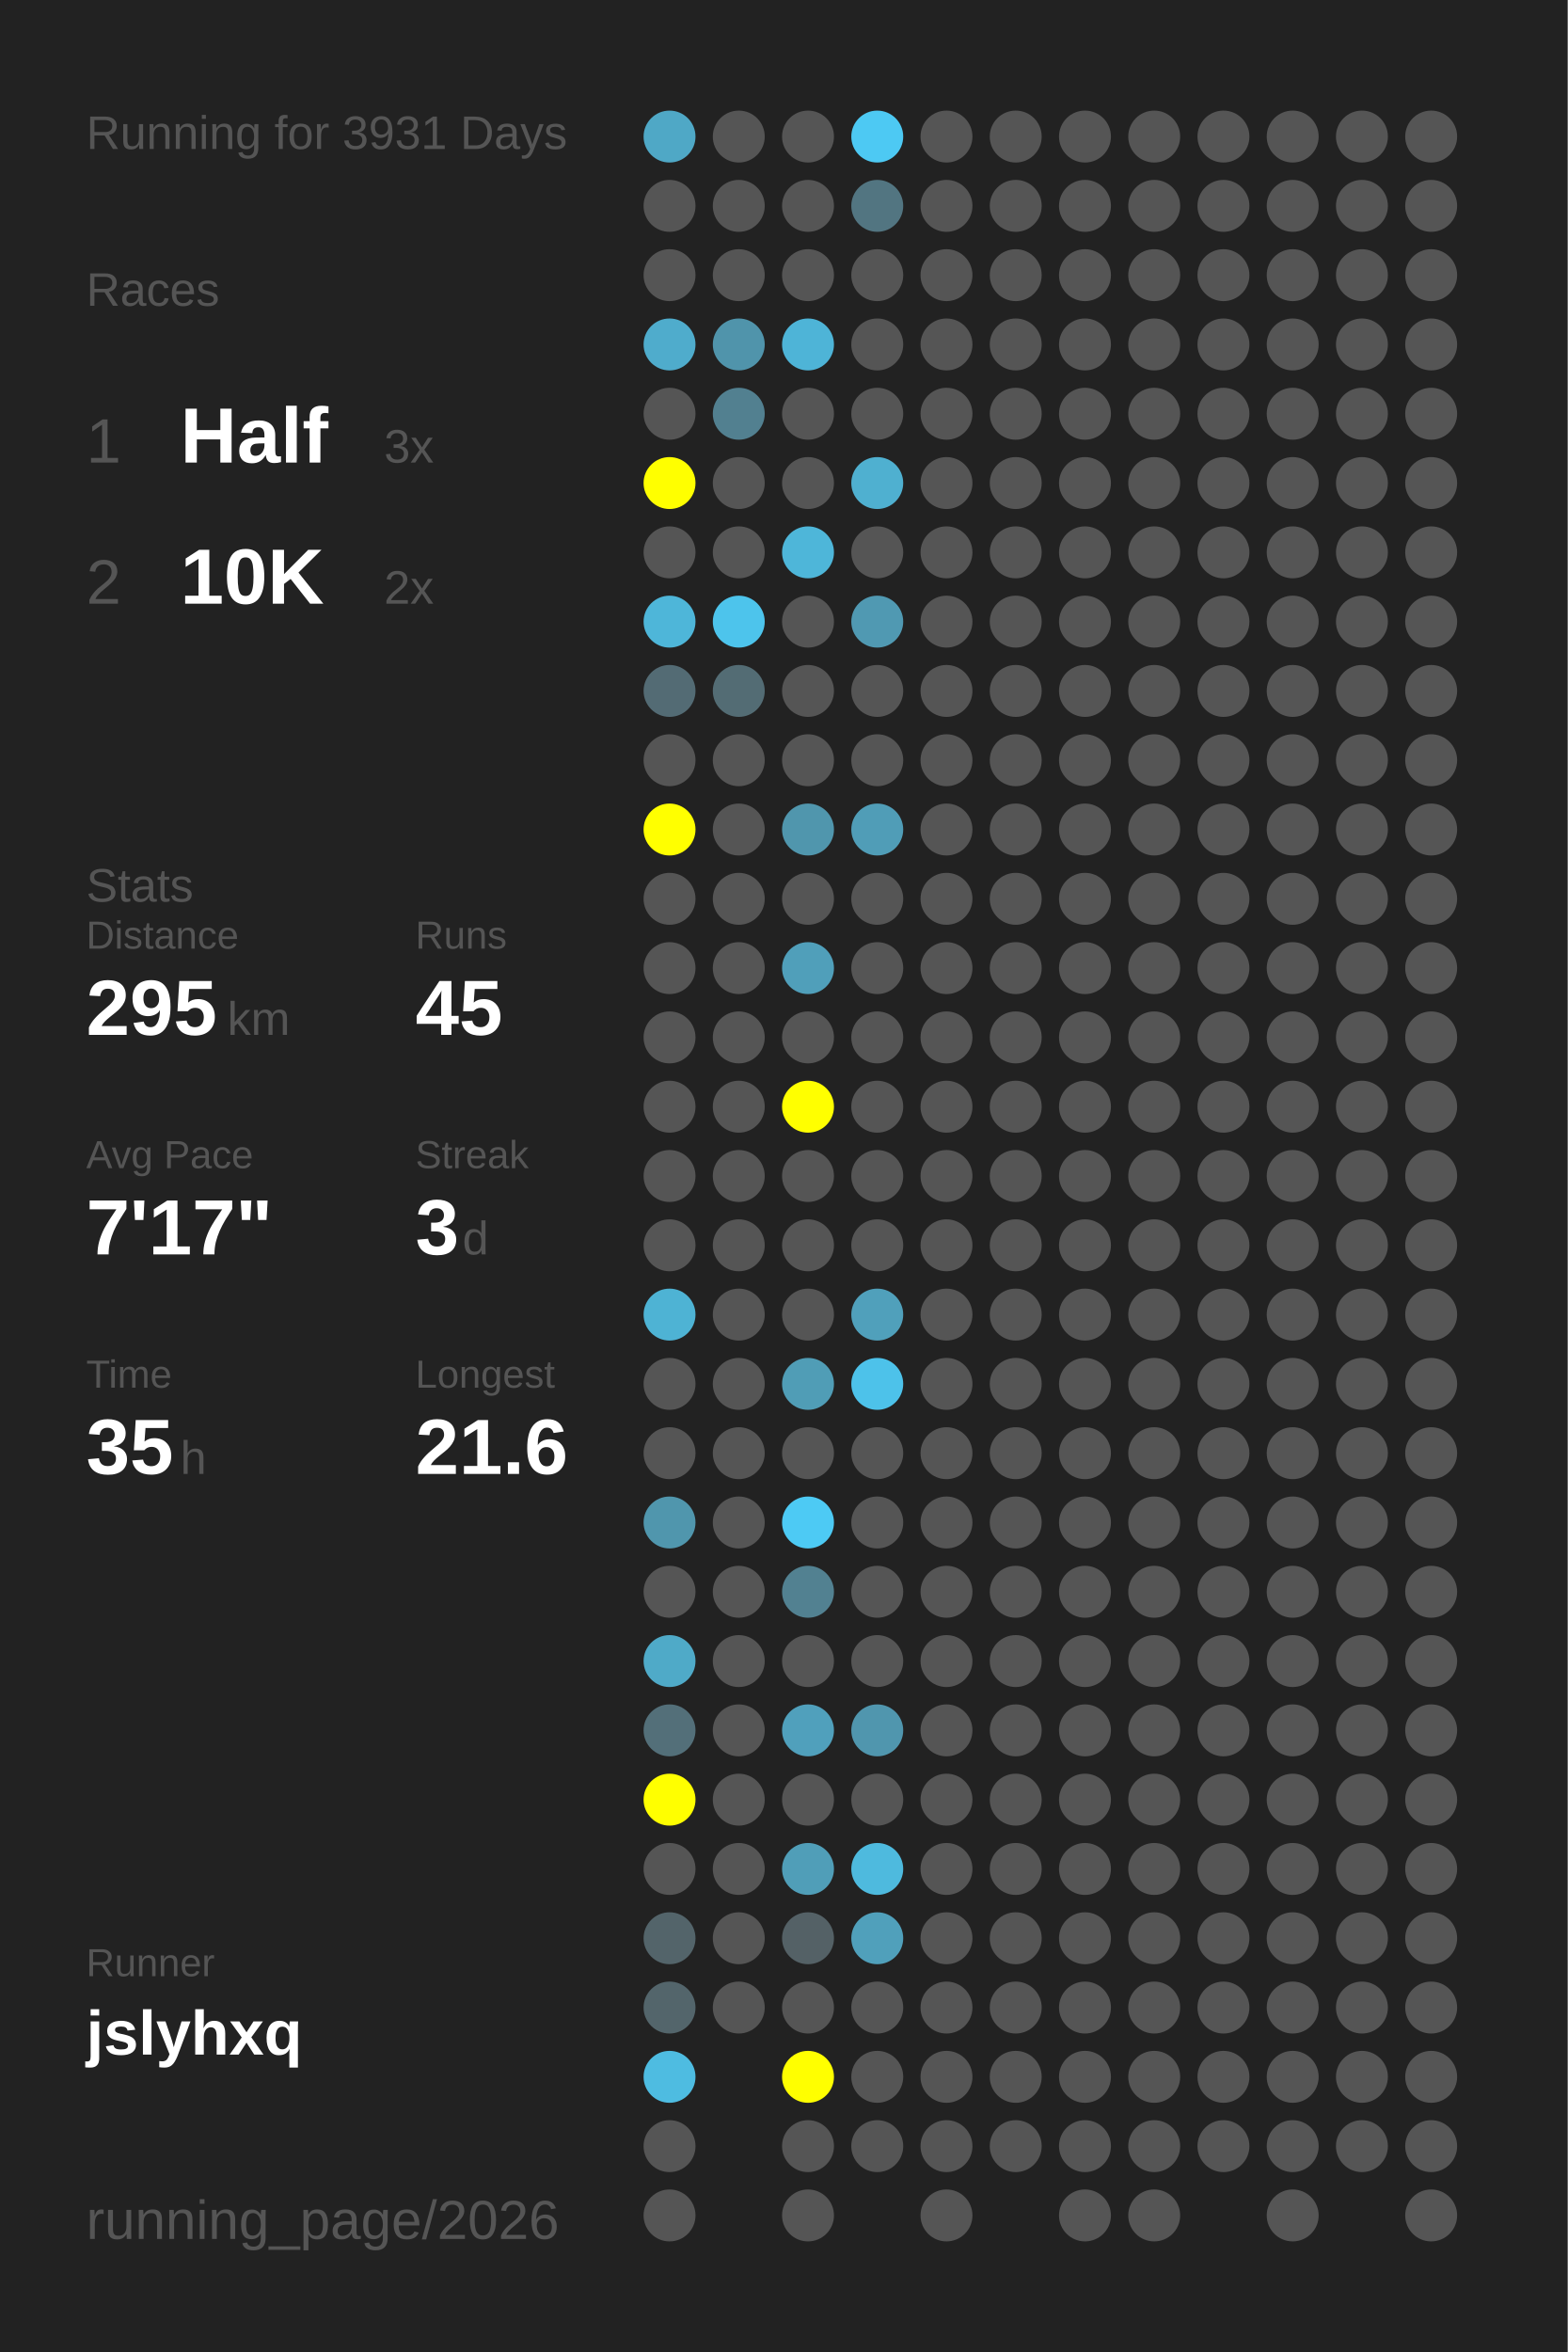
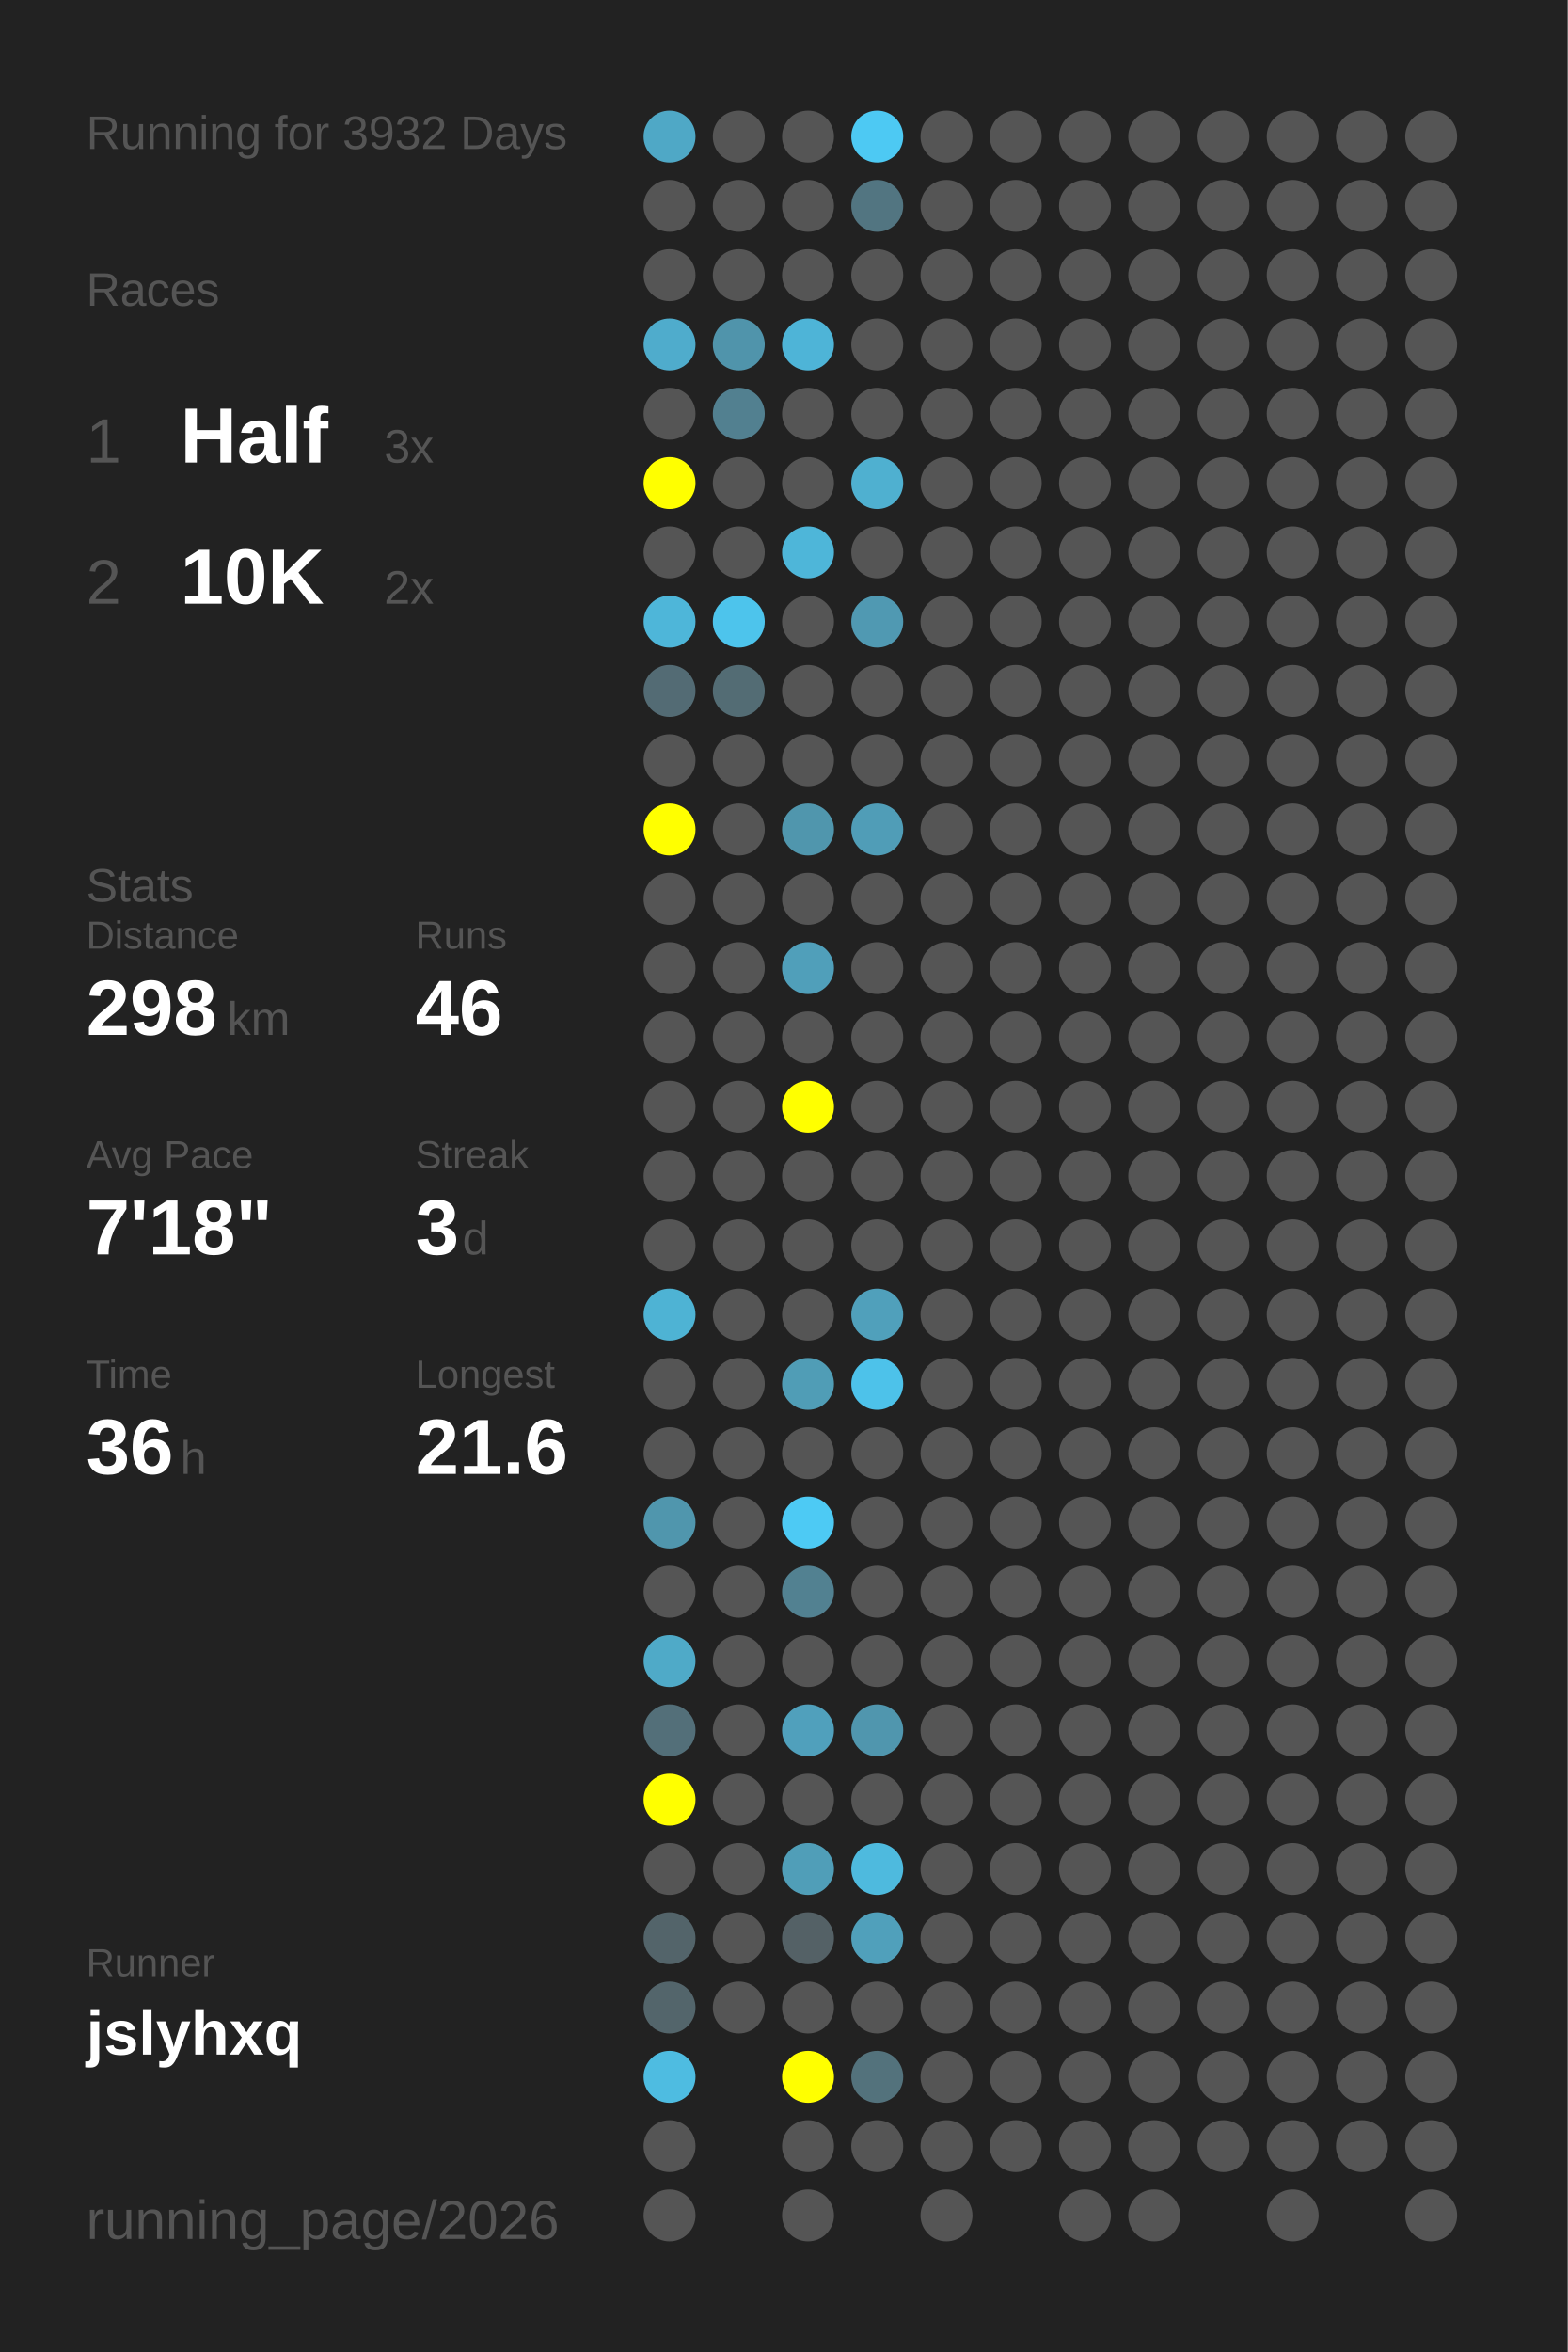
<svg xmlns="http://www.w3.org/2000/svg" baseProfile="full" height="300mm" version="1.1" viewBox="0,0,200,300" width="200mm">
  <defs />
  <rect fill="#222222" height="300" width="200" x="0" y="0" />
-   <text fill="#555555" style="font-size:6px; font-family:Arial;" x="11" y="19">Running for 3931 Days</text>
+   <text fill="#555555" style="font-size:6px; font-family:Arial;" x="11" y="19">Running for 3932 Days</text>
  <text fill="#555555" style="font-size:6px; font-family:Arial;" x="11" y="39">Races</text>
  <text fill="#555555" style="font-size:8px; font-family:Arial;" x="11" y="59">1</text>
  <text fill="#FFFFFF" style="font-size:10px; font-family:Arial; font-weight:bold;" x="23" y="59">Half</text>
  <text fill="#555555" style="font-size:6px; font-family:Arial;" x="49" y="59">3x</text>
  <text fill="#555555" style="font-size:8px; font-family:Arial;" x="11" y="77">2</text>
  <text fill="#FFFFFF" style="font-size:10px; font-family:Arial; font-weight:bold;" x="23" y="77">10K</text>
  <text fill="#555555" style="font-size:6px; font-family:Arial;" x="49" y="77">2x</text>
  <text fill="#555555" style="font-size:6px; font-family:Arial;" x="11" y="115">Stats</text>
  <text fill="#555555" style="font-size:5px; font-family:Arial;" x="11" y="121">Distance</text>
-   <text fill="#FFFFFF" style="font-size:10px; font-family:Arial; font-weight:bold;" x="11" y="132">295</text>
+   <text fill="#FFFFFF" style="font-size:10px; font-family:Arial; font-weight:bold;" x="11" y="132">298</text>
  <text fill="#555555" style="font-size:6px; font-family:Arial;" x="29" y="132">km</text>
  <text fill="#555555" style="font-size:5px; font-family:Arial;" x="53" y="121">Runs</text>
-   <text fill="#FFFFFF" style="font-size:10px; font-family:Arial; font-weight:bold;" x="53" y="132">45</text>
+   <text fill="#FFFFFF" style="font-size:10px; font-family:Arial; font-weight:bold;" x="53" y="132">46</text>
  <text fill="#555555" style="font-size:5px; font-family:Arial;" x="11" y="149">Avg Pace</text>
-   <text fill="#FFFFFF" style="font-size:10px; font-family:Arial; font-weight:bold;" x="11" y="160">7'17"</text>
+   <text fill="#FFFFFF" style="font-size:10px; font-family:Arial; font-weight:bold;" x="11" y="160">7'18"</text>
  <text fill="#555555" style="font-size:5px; font-family:Arial;" x="53" y="149">Streak</text>
  <text fill="#FFFFFF" style="font-size:10px; font-family:Arial; font-weight:bold;" x="53" y="160">3</text>
  <text fill="#555555" style="font-size:6px; font-family:Arial;" x="59" y="160">d</text>
  <text fill="#555555" style="font-size:5px; font-family:Arial;" x="11" y="177">Time</text>
-   <text fill="#FFFFFF" style="font-size:10px; font-family:Arial; font-weight:bold;" x="11" y="188">35</text>
+   <text fill="#FFFFFF" style="font-size:10px; font-family:Arial; font-weight:bold;" x="11" y="188">36</text>
  <text fill="#555555" style="font-size:6px; font-family:Arial;" x="23" y="188">h</text>
  <text fill="#555555" style="font-size:5px; font-family:Arial;" x="53" y="177">Longest</text>
  <text fill="#FFFFFF" style="font-size:10px; font-family:Arial; font-weight:bold;" x="53" y="188">21.6</text>
  <text fill="#555555" style="font-size:5px; font-family:Arial;" x="11" y="252.065">Runner</text>
  <text fill="#FFFFFF" style="font-size:8px; font-family:Arial; font-weight:bold;" x="11" y="262.065">jslyhxq</text>
  <text fill="#555555" style="font-size:7px; font-family:Arial;" x="11" y="285.581">running_page/2026</text>
  <circle cx="85.417" cy="17.419" fill="#4fa8c6" r="3.312" />
  <circle cx="85.417" cy="26.258" fill="#555555" r="3.312" />
  <circle cx="85.417" cy="35.097" fill="#555555" r="3.312" />
  <circle cx="85.417" cy="43.935" fill="#4faccc" r="3.312" />
  <circle cx="85.417" cy="52.774" fill="#555555" r="3.312" />
  <circle cx="85.417" cy="61.613" fill="#FFFF00" r="3.312" />
  <circle cx="85.417" cy="70.452" fill="#555555" r="3.312" />
  <circle cx="85.417" cy="79.29" fill="#4eb6d9" r="3.312" />
  <circle cx="85.417" cy="88.129" fill="#536b74" r="3.312" />
  <circle cx="85.417" cy="96.968" fill="#555555" r="3.312" />
  <circle cx="85.417" cy="105.806" fill="#FFFF00" r="3.312" />
  <circle cx="85.417" cy="114.645" fill="#555555" r="3.312" />
  <circle cx="85.417" cy="123.484" fill="#555555" r="3.312" />
  <circle cx="85.417" cy="132.323" fill="#555555" r="3.312" />
  <circle cx="85.417" cy="141.161" fill="#555555" r="3.312" />
  <circle cx="85.417" cy="150" fill="#555555" r="3.312" />
  <circle cx="85.417" cy="158.839" fill="#555555" r="3.312" />
  <circle cx="85.417" cy="167.677" fill="#4eb3d4" r="3.312" />
  <circle cx="85.417" cy="176.516" fill="#555555" r="3.312" />
  <circle cx="85.417" cy="185.355" fill="#555555" r="3.312" />
  <circle cx="85.417" cy="194.194" fill="#5096ad" r="3.312" />
  <circle cx="85.417" cy="203.032" fill="#555555" r="3.312" />
  <circle cx="85.417" cy="211.871" fill="#4faac8" r="3.312" />
  <circle cx="85.417" cy="220.71" fill="#536f79" r="3.312" />
  <circle cx="85.417" cy="229.548" fill="#FFFF00" r="3.312" />
  <circle cx="85.417" cy="238.387" fill="#555555" r="3.312" />
  <circle cx="85.417" cy="247.226" fill="#53646a" r="3.312" />
  <circle cx="85.417" cy="256.065" fill="#53656b" r="3.312" />
  <circle cx="85.417" cy="264.903" fill="#4ebce1" r="3.312" />
  <circle cx="85.417" cy="273.742" fill="#555555" r="3.312" />
  <circle cx="85.417" cy="282.581" fill="#555555" r="3.312" />
  <circle cx="94.25" cy="17.419" fill="#555555" r="3.312" />
  <circle cx="94.25" cy="26.258" fill="#555555" r="3.312" />
  <circle cx="94.25" cy="35.097" fill="#555555" r="3.312" />
  <circle cx="94.25" cy="43.935" fill="#5094ab" r="3.312" />
  <circle cx="94.25" cy="52.774" fill="#528090" r="3.312" />
  <circle cx="94.25" cy="61.613" fill="#555555" r="3.312" />
  <circle cx="94.25" cy="70.452" fill="#555555" r="3.312" />
  <circle cx="94.25" cy="79.29" fill="#4dc4ec" r="3.312" />
  <circle cx="94.25" cy="88.129" fill="#536c74" r="3.312" />
  <circle cx="94.25" cy="96.968" fill="#555555" r="3.312" />
  <circle cx="94.25" cy="105.806" fill="#555555" r="3.312" />
  <circle cx="94.25" cy="114.645" fill="#555555" r="3.312" />
  <circle cx="94.25" cy="123.484" fill="#555555" r="3.312" />
  <circle cx="94.25" cy="132.323" fill="#555555" r="3.312" />
  <circle cx="94.25" cy="141.161" fill="#555555" r="3.312" />
  <circle cx="94.25" cy="150" fill="#555555" r="3.312" />
  <circle cx="94.25" cy="158.839" fill="#555555" r="3.312" />
  <circle cx="94.25" cy="167.677" fill="#555555" r="3.312" />
  <circle cx="94.25" cy="176.516" fill="#555555" r="3.312" />
  <circle cx="94.25" cy="185.355" fill="#555555" r="3.312" />
  <circle cx="94.25" cy="194.194" fill="#555555" r="3.312" />
  <circle cx="94.25" cy="203.032" fill="#555555" r="3.312" />
  <circle cx="94.25" cy="211.871" fill="#555555" r="3.312" />
  <circle cx="94.25" cy="220.71" fill="#555555" r="3.312" />
  <circle cx="94.25" cy="229.548" fill="#555555" r="3.312" />
  <circle cx="94.25" cy="238.387" fill="#555555" r="3.312" />
  <circle cx="94.25" cy="247.226" fill="#555555" r="3.312" />
  <circle cx="94.25" cy="256.065" fill="#555555" r="3.312" />
  <circle cx="103.083" cy="17.419" fill="#555555" r="3.312" />
  <circle cx="103.083" cy="26.258" fill="#555555" r="3.312" />
  <circle cx="103.083" cy="35.097" fill="#555555" r="3.312" />
  <circle cx="103.083" cy="43.935" fill="#4eb4d7" r="3.312" />
  <circle cx="103.083" cy="52.774" fill="#555555" r="3.312" />
  <circle cx="103.083" cy="61.613" fill="#555555" r="3.312" />
  <circle cx="103.083" cy="70.452" fill="#4eb6d9" r="3.312" />
  <circle cx="103.083" cy="79.29" fill="#555555" r="3.312" />
  <circle cx="103.083" cy="88.129" fill="#555555" r="3.312" />
  <circle cx="103.083" cy="96.968" fill="#555555" r="3.312" />
  <circle cx="103.083" cy="105.806" fill="#5096ad" r="3.312" />
  <circle cx="103.083" cy="114.645" fill="#555555" r="3.312" />
  <circle cx="103.083" cy="123.484" fill="#509fba" r="3.312" />
  <circle cx="103.083" cy="132.323" fill="#555555" r="3.312" />
  <circle cx="103.083" cy="141.161" fill="#FFFF00" r="3.312" />
  <circle cx="103.083" cy="150" fill="#555555" r="3.312" />
  <circle cx="103.083" cy="158.839" fill="#555555" r="3.312" />
  <circle cx="103.083" cy="167.677" fill="#555555" r="3.312" />
  <circle cx="103.083" cy="176.516" fill="#509db6" r="3.312" />
  <circle cx="103.083" cy="185.355" fill="#555555" r="3.312" />
  <circle cx="103.083" cy="194.194" fill="#4dcaf4" r="3.312" />
  <circle cx="103.083" cy="203.032" fill="#528191" r="3.312" />
  <circle cx="103.083" cy="211.871" fill="#555555" r="3.312" />
  <circle cx="103.083" cy="220.71" fill="#50a0bc" r="3.312" />
  <circle cx="103.083" cy="229.548" fill="#555555" r="3.312" />
  <circle cx="103.083" cy="238.387" fill="#509eb8" r="3.312" />
  <circle cx="103.083" cy="247.226" fill="#546166" r="3.312" />
  <circle cx="103.083" cy="256.065" fill="#555555" r="3.312" />
  <circle cx="103.083" cy="264.903" fill="#FFFF00" r="3.312" />
  <circle cx="103.083" cy="273.742" fill="#555555" r="3.312" />
  <circle cx="103.083" cy="282.581" fill="#555555" r="3.312" />
  <circle cx="111.917" cy="17.419" fill="#4dc9f3" r="3.312" />
  <circle cx="111.917" cy="26.258" fill="#527581" r="3.312" />
  <circle cx="111.917" cy="35.097" fill="#555555" r="3.312" />
  <circle cx="111.917" cy="43.935" fill="#555555" r="3.312" />
  <circle cx="111.917" cy="52.774" fill="#555555" r="3.312" />
  <circle cx="111.917" cy="61.613" fill="#4fb0d0" r="3.312" />
  <circle cx="111.917" cy="70.452" fill="#555555" r="3.312" />
  <circle cx="111.917" cy="79.29" fill="#5099b2" r="3.312" />
  <circle cx="111.917" cy="88.129" fill="#555555" r="3.312" />
  <circle cx="111.917" cy="96.968" fill="#555555" r="3.312" />
  <circle cx="111.917" cy="105.806" fill="#509db7" r="3.312" />
  <circle cx="111.917" cy="114.645" fill="#555555" r="3.312" />
  <circle cx="111.917" cy="123.484" fill="#555555" r="3.312" />
  <circle cx="111.917" cy="132.323" fill="#555555" r="3.312" />
  <circle cx="111.917" cy="141.161" fill="#555555" r="3.312" />
  <circle cx="111.917" cy="150" fill="#555555" r="3.312" />
  <circle cx="111.917" cy="158.839" fill="#555555" r="3.312" />
  <circle cx="111.917" cy="167.677" fill="#50a0bb" r="3.312" />
  <circle cx="111.917" cy="176.516" fill="#4dc2ea" r="3.312" />
  <circle cx="111.917" cy="185.355" fill="#555555" r="3.312" />
  <circle cx="111.917" cy="194.194" fill="#555555" r="3.312" />
  <circle cx="111.917" cy="203.032" fill="#555555" r="3.312" />
  <circle cx="111.917" cy="211.871" fill="#555555" r="3.312" />
  <circle cx="111.917" cy="220.71" fill="#5096ae" r="3.312" />
  <circle cx="111.917" cy="229.548" fill="#555555" r="3.312" />
  <circle cx="111.917" cy="238.387" fill="#4ebade" r="3.312" />
  <circle cx="111.917" cy="247.226" fill="#50a0bb" r="3.312" />
  <circle cx="111.917" cy="256.065" fill="#555555" r="3.312" />
-   <circle cx="111.917" cy="264.903" fill="#555555" r="3.312" />
+   <circle cx="111.917" cy="264.903" fill="#53727c" r="3.312" />
  <circle cx="111.917" cy="273.742" fill="#555555" r="3.312" />
  <circle cx="120.75" cy="17.419" fill="#555555" r="3.312" />
  <circle cx="120.75" cy="26.258" fill="#555555" r="3.312" />
  <circle cx="120.75" cy="35.097" fill="#555555" r="3.312" />
  <circle cx="120.75" cy="43.935" fill="#555555" r="3.312" />
  <circle cx="120.75" cy="52.774" fill="#555555" r="3.312" />
  <circle cx="120.75" cy="61.613" fill="#555555" r="3.312" />
  <circle cx="120.75" cy="70.452" fill="#555555" r="3.312" />
  <circle cx="120.75" cy="79.29" fill="#555555" r="3.312" />
  <circle cx="120.75" cy="88.129" fill="#555555" r="3.312" />
  <circle cx="120.75" cy="96.968" fill="#555555" r="3.312" />
  <circle cx="120.75" cy="105.806" fill="#555555" r="3.312" />
  <circle cx="120.75" cy="114.645" fill="#555555" r="3.312" />
  <circle cx="120.75" cy="123.484" fill="#555555" r="3.312" />
  <circle cx="120.75" cy="132.323" fill="#555555" r="3.312" />
  <circle cx="120.75" cy="141.161" fill="#555555" r="3.312" />
  <circle cx="120.75" cy="150" fill="#555555" r="3.312" />
  <circle cx="120.75" cy="158.839" fill="#555555" r="3.312" />
  <circle cx="120.75" cy="167.677" fill="#555555" r="3.312" />
  <circle cx="120.75" cy="176.516" fill="#555555" r="3.312" />
  <circle cx="120.75" cy="185.355" fill="#555555" r="3.312" />
  <circle cx="120.75" cy="194.194" fill="#555555" r="3.312" />
  <circle cx="120.75" cy="203.032" fill="#555555" r="3.312" />
  <circle cx="120.75" cy="211.871" fill="#555555" r="3.312" />
  <circle cx="120.75" cy="220.71" fill="#555555" r="3.312" />
  <circle cx="120.75" cy="229.548" fill="#555555" r="3.312" />
  <circle cx="120.75" cy="238.387" fill="#555555" r="3.312" />
  <circle cx="120.75" cy="247.226" fill="#555555" r="3.312" />
  <circle cx="120.75" cy="256.065" fill="#555555" r="3.312" />
  <circle cx="120.75" cy="264.903" fill="#555555" r="3.312" />
  <circle cx="120.75" cy="273.742" fill="#555555" r="3.312" />
  <circle cx="120.75" cy="282.581" fill="#555555" r="3.312" />
  <circle cx="129.583" cy="17.419" fill="#555555" r="3.312" />
  <circle cx="129.583" cy="26.258" fill="#555555" r="3.312" />
  <circle cx="129.583" cy="35.097" fill="#555555" r="3.312" />
  <circle cx="129.583" cy="43.935" fill="#555555" r="3.312" />
  <circle cx="129.583" cy="52.774" fill="#555555" r="3.312" />
  <circle cx="129.583" cy="61.613" fill="#555555" r="3.312" />
  <circle cx="129.583" cy="70.452" fill="#555555" r="3.312" />
  <circle cx="129.583" cy="79.29" fill="#555555" r="3.312" />
  <circle cx="129.583" cy="88.129" fill="#555555" r="3.312" />
  <circle cx="129.583" cy="96.968" fill="#555555" r="3.312" />
  <circle cx="129.583" cy="105.806" fill="#555555" r="3.312" />
  <circle cx="129.583" cy="114.645" fill="#555555" r="3.312" />
  <circle cx="129.583" cy="123.484" fill="#555555" r="3.312" />
  <circle cx="129.583" cy="132.323" fill="#555555" r="3.312" />
  <circle cx="129.583" cy="141.161" fill="#555555" r="3.312" />
  <circle cx="129.583" cy="150" fill="#555555" r="3.312" />
  <circle cx="129.583" cy="158.839" fill="#555555" r="3.312" />
  <circle cx="129.583" cy="167.677" fill="#555555" r="3.312" />
  <circle cx="129.583" cy="176.516" fill="#555555" r="3.312" />
  <circle cx="129.583" cy="185.355" fill="#555555" r="3.312" />
  <circle cx="129.583" cy="194.194" fill="#555555" r="3.312" />
  <circle cx="129.583" cy="203.032" fill="#555555" r="3.312" />
  <circle cx="129.583" cy="211.871" fill="#555555" r="3.312" />
  <circle cx="129.583" cy="220.71" fill="#555555" r="3.312" />
  <circle cx="129.583" cy="229.548" fill="#555555" r="3.312" />
  <circle cx="129.583" cy="238.387" fill="#555555" r="3.312" />
  <circle cx="129.583" cy="247.226" fill="#555555" r="3.312" />
  <circle cx="129.583" cy="256.065" fill="#555555" r="3.312" />
  <circle cx="129.583" cy="264.903" fill="#555555" r="3.312" />
  <circle cx="129.583" cy="273.742" fill="#555555" r="3.312" />
  <circle cx="138.417" cy="17.419" fill="#555555" r="3.312" />
  <circle cx="138.417" cy="26.258" fill="#555555" r="3.312" />
  <circle cx="138.417" cy="35.097" fill="#555555" r="3.312" />
  <circle cx="138.417" cy="43.935" fill="#555555" r="3.312" />
  <circle cx="138.417" cy="52.774" fill="#555555" r="3.312" />
  <circle cx="138.417" cy="61.613" fill="#555555" r="3.312" />
  <circle cx="138.417" cy="70.452" fill="#555555" r="3.312" />
  <circle cx="138.417" cy="79.29" fill="#555555" r="3.312" />
  <circle cx="138.417" cy="88.129" fill="#555555" r="3.312" />
  <circle cx="138.417" cy="96.968" fill="#555555" r="3.312" />
  <circle cx="138.417" cy="105.806" fill="#555555" r="3.312" />
  <circle cx="138.417" cy="114.645" fill="#555555" r="3.312" />
  <circle cx="138.417" cy="123.484" fill="#555555" r="3.312" />
  <circle cx="138.417" cy="132.323" fill="#555555" r="3.312" />
  <circle cx="138.417" cy="141.161" fill="#555555" r="3.312" />
  <circle cx="138.417" cy="150" fill="#555555" r="3.312" />
  <circle cx="138.417" cy="158.839" fill="#555555" r="3.312" />
  <circle cx="138.417" cy="167.677" fill="#555555" r="3.312" />
  <circle cx="138.417" cy="176.516" fill="#555555" r="3.312" />
  <circle cx="138.417" cy="185.355" fill="#555555" r="3.312" />
  <circle cx="138.417" cy="194.194" fill="#555555" r="3.312" />
  <circle cx="138.417" cy="203.032" fill="#555555" r="3.312" />
  <circle cx="138.417" cy="211.871" fill="#555555" r="3.312" />
  <circle cx="138.417" cy="220.71" fill="#555555" r="3.312" />
  <circle cx="138.417" cy="229.548" fill="#555555" r="3.312" />
  <circle cx="138.417" cy="238.387" fill="#555555" r="3.312" />
  <circle cx="138.417" cy="247.226" fill="#555555" r="3.312" />
  <circle cx="138.417" cy="256.065" fill="#555555" r="3.312" />
  <circle cx="138.417" cy="264.903" fill="#555555" r="3.312" />
  <circle cx="138.417" cy="273.742" fill="#555555" r="3.312" />
  <circle cx="138.417" cy="282.581" fill="#555555" r="3.312" />
  <circle cx="147.25" cy="17.419" fill="#555555" r="3.312" />
  <circle cx="147.25" cy="26.258" fill="#555555" r="3.312" />
  <circle cx="147.25" cy="35.097" fill="#555555" r="3.312" />
  <circle cx="147.25" cy="43.935" fill="#555555" r="3.312" />
  <circle cx="147.25" cy="52.774" fill="#555555" r="3.312" />
  <circle cx="147.25" cy="61.613" fill="#555555" r="3.312" />
  <circle cx="147.25" cy="70.452" fill="#555555" r="3.312" />
  <circle cx="147.25" cy="79.29" fill="#555555" r="3.312" />
  <circle cx="147.25" cy="88.129" fill="#555555" r="3.312" />
  <circle cx="147.25" cy="96.968" fill="#555555" r="3.312" />
  <circle cx="147.25" cy="105.806" fill="#555555" r="3.312" />
  <circle cx="147.25" cy="114.645" fill="#555555" r="3.312" />
  <circle cx="147.25" cy="123.484" fill="#555555" r="3.312" />
  <circle cx="147.25" cy="132.323" fill="#555555" r="3.312" />
  <circle cx="147.25" cy="141.161" fill="#555555" r="3.312" />
  <circle cx="147.25" cy="150" fill="#555555" r="3.312" />
  <circle cx="147.25" cy="158.839" fill="#555555" r="3.312" />
  <circle cx="147.25" cy="167.677" fill="#555555" r="3.312" />
  <circle cx="147.25" cy="176.516" fill="#555555" r="3.312" />
  <circle cx="147.25" cy="185.355" fill="#555555" r="3.312" />
  <circle cx="147.25" cy="194.194" fill="#555555" r="3.312" />
  <circle cx="147.25" cy="203.032" fill="#555555" r="3.312" />
  <circle cx="147.25" cy="211.871" fill="#555555" r="3.312" />
  <circle cx="147.25" cy="220.71" fill="#555555" r="3.312" />
  <circle cx="147.25" cy="229.548" fill="#555555" r="3.312" />
  <circle cx="147.25" cy="238.387" fill="#555555" r="3.312" />
  <circle cx="147.25" cy="247.226" fill="#555555" r="3.312" />
  <circle cx="147.25" cy="256.065" fill="#555555" r="3.312" />
  <circle cx="147.25" cy="264.903" fill="#555555" r="3.312" />
  <circle cx="147.25" cy="273.742" fill="#555555" r="3.312" />
  <circle cx="147.25" cy="282.581" fill="#555555" r="3.312" />
  <circle cx="156.083" cy="17.419" fill="#555555" r="3.312" />
  <circle cx="156.083" cy="26.258" fill="#555555" r="3.312" />
  <circle cx="156.083" cy="35.097" fill="#555555" r="3.312" />
  <circle cx="156.083" cy="43.935" fill="#555555" r="3.312" />
  <circle cx="156.083" cy="52.774" fill="#555555" r="3.312" />
  <circle cx="156.083" cy="61.613" fill="#555555" r="3.312" />
  <circle cx="156.083" cy="70.452" fill="#555555" r="3.312" />
  <circle cx="156.083" cy="79.29" fill="#555555" r="3.312" />
  <circle cx="156.083" cy="88.129" fill="#555555" r="3.312" />
  <circle cx="156.083" cy="96.968" fill="#555555" r="3.312" />
  <circle cx="156.083" cy="105.806" fill="#555555" r="3.312" />
  <circle cx="156.083" cy="114.645" fill="#555555" r="3.312" />
  <circle cx="156.083" cy="123.484" fill="#555555" r="3.312" />
  <circle cx="156.083" cy="132.323" fill="#555555" r="3.312" />
  <circle cx="156.083" cy="141.161" fill="#555555" r="3.312" />
  <circle cx="156.083" cy="150" fill="#555555" r="3.312" />
  <circle cx="156.083" cy="158.839" fill="#555555" r="3.312" />
  <circle cx="156.083" cy="167.677" fill="#555555" r="3.312" />
  <circle cx="156.083" cy="176.516" fill="#555555" r="3.312" />
  <circle cx="156.083" cy="185.355" fill="#555555" r="3.312" />
  <circle cx="156.083" cy="194.194" fill="#555555" r="3.312" />
  <circle cx="156.083" cy="203.032" fill="#555555" r="3.312" />
  <circle cx="156.083" cy="211.871" fill="#555555" r="3.312" />
  <circle cx="156.083" cy="220.71" fill="#555555" r="3.312" />
  <circle cx="156.083" cy="229.548" fill="#555555" r="3.312" />
  <circle cx="156.083" cy="238.387" fill="#555555" r="3.312" />
  <circle cx="156.083" cy="247.226" fill="#555555" r="3.312" />
  <circle cx="156.083" cy="256.065" fill="#555555" r="3.312" />
  <circle cx="156.083" cy="264.903" fill="#555555" r="3.312" />
  <circle cx="156.083" cy="273.742" fill="#555555" r="3.312" />
  <circle cx="164.917" cy="17.419" fill="#555555" r="3.312" />
  <circle cx="164.917" cy="26.258" fill="#555555" r="3.312" />
  <circle cx="164.917" cy="35.097" fill="#555555" r="3.312" />
  <circle cx="164.917" cy="43.935" fill="#555555" r="3.312" />
  <circle cx="164.917" cy="52.774" fill="#555555" r="3.312" />
  <circle cx="164.917" cy="61.613" fill="#555555" r="3.312" />
  <circle cx="164.917" cy="70.452" fill="#555555" r="3.312" />
  <circle cx="164.917" cy="79.29" fill="#555555" r="3.312" />
  <circle cx="164.917" cy="88.129" fill="#555555" r="3.312" />
  <circle cx="164.917" cy="96.968" fill="#555555" r="3.312" />
  <circle cx="164.917" cy="105.806" fill="#555555" r="3.312" />
  <circle cx="164.917" cy="114.645" fill="#555555" r="3.312" />
  <circle cx="164.917" cy="123.484" fill="#555555" r="3.312" />
  <circle cx="164.917" cy="132.323" fill="#555555" r="3.312" />
  <circle cx="164.917" cy="141.161" fill="#555555" r="3.312" />
  <circle cx="164.917" cy="150" fill="#555555" r="3.312" />
  <circle cx="164.917" cy="158.839" fill="#555555" r="3.312" />
  <circle cx="164.917" cy="167.677" fill="#555555" r="3.312" />
  <circle cx="164.917" cy="176.516" fill="#555555" r="3.312" />
  <circle cx="164.917" cy="185.355" fill="#555555" r="3.312" />
  <circle cx="164.917" cy="194.194" fill="#555555" r="3.312" />
  <circle cx="164.917" cy="203.032" fill="#555555" r="3.312" />
  <circle cx="164.917" cy="211.871" fill="#555555" r="3.312" />
  <circle cx="164.917" cy="220.71" fill="#555555" r="3.312" />
  <circle cx="164.917" cy="229.548" fill="#555555" r="3.312" />
  <circle cx="164.917" cy="238.387" fill="#555555" r="3.312" />
  <circle cx="164.917" cy="247.226" fill="#555555" r="3.312" />
  <circle cx="164.917" cy="256.065" fill="#555555" r="3.312" />
  <circle cx="164.917" cy="264.903" fill="#555555" r="3.312" />
  <circle cx="164.917" cy="273.742" fill="#555555" r="3.312" />
  <circle cx="164.917" cy="282.581" fill="#555555" r="3.312" />
  <circle cx="173.75" cy="17.419" fill="#555555" r="3.312" />
  <circle cx="173.75" cy="26.258" fill="#555555" r="3.312" />
  <circle cx="173.75" cy="35.097" fill="#555555" r="3.312" />
  <circle cx="173.75" cy="43.935" fill="#555555" r="3.312" />
  <circle cx="173.75" cy="52.774" fill="#555555" r="3.312" />
  <circle cx="173.75" cy="61.613" fill="#555555" r="3.312" />
  <circle cx="173.75" cy="70.452" fill="#555555" r="3.312" />
  <circle cx="173.75" cy="79.29" fill="#555555" r="3.312" />
  <circle cx="173.75" cy="88.129" fill="#555555" r="3.312" />
  <circle cx="173.75" cy="96.968" fill="#555555" r="3.312" />
  <circle cx="173.75" cy="105.806" fill="#555555" r="3.312" />
  <circle cx="173.75" cy="114.645" fill="#555555" r="3.312" />
  <circle cx="173.75" cy="123.484" fill="#555555" r="3.312" />
  <circle cx="173.75" cy="132.323" fill="#555555" r="3.312" />
  <circle cx="173.75" cy="141.161" fill="#555555" r="3.312" />
  <circle cx="173.75" cy="150" fill="#555555" r="3.312" />
  <circle cx="173.75" cy="158.839" fill="#555555" r="3.312" />
  <circle cx="173.75" cy="167.677" fill="#555555" r="3.312" />
  <circle cx="173.75" cy="176.516" fill="#555555" r="3.312" />
  <circle cx="173.75" cy="185.355" fill="#555555" r="3.312" />
  <circle cx="173.75" cy="194.194" fill="#555555" r="3.312" />
  <circle cx="173.75" cy="203.032" fill="#555555" r="3.312" />
  <circle cx="173.75" cy="211.871" fill="#555555" r="3.312" />
  <circle cx="173.75" cy="220.71" fill="#555555" r="3.312" />
  <circle cx="173.75" cy="229.548" fill="#555555" r="3.312" />
  <circle cx="173.75" cy="238.387" fill="#555555" r="3.312" />
  <circle cx="173.75" cy="247.226" fill="#555555" r="3.312" />
  <circle cx="173.75" cy="256.065" fill="#555555" r="3.312" />
  <circle cx="173.75" cy="264.903" fill="#555555" r="3.312" />
  <circle cx="173.75" cy="273.742" fill="#555555" r="3.312" />
  <circle cx="182.583" cy="17.419" fill="#555555" r="3.312" />
  <circle cx="182.583" cy="26.258" fill="#555555" r="3.312" />
  <circle cx="182.583" cy="35.097" fill="#555555" r="3.312" />
  <circle cx="182.583" cy="43.935" fill="#555555" r="3.312" />
  <circle cx="182.583" cy="52.774" fill="#555555" r="3.312" />
  <circle cx="182.583" cy="61.613" fill="#555555" r="3.312" />
  <circle cx="182.583" cy="70.452" fill="#555555" r="3.312" />
  <circle cx="182.583" cy="79.29" fill="#555555" r="3.312" />
  <circle cx="182.583" cy="88.129" fill="#555555" r="3.312" />
  <circle cx="182.583" cy="96.968" fill="#555555" r="3.312" />
  <circle cx="182.583" cy="105.806" fill="#555555" r="3.312" />
  <circle cx="182.583" cy="114.645" fill="#555555" r="3.312" />
  <circle cx="182.583" cy="123.484" fill="#555555" r="3.312" />
  <circle cx="182.583" cy="132.323" fill="#555555" r="3.312" />
  <circle cx="182.583" cy="141.161" fill="#555555" r="3.312" />
  <circle cx="182.583" cy="150" fill="#555555" r="3.312" />
  <circle cx="182.583" cy="158.839" fill="#555555" r="3.312" />
  <circle cx="182.583" cy="167.677" fill="#555555" r="3.312" />
  <circle cx="182.583" cy="176.516" fill="#555555" r="3.312" />
  <circle cx="182.583" cy="185.355" fill="#555555" r="3.312" />
  <circle cx="182.583" cy="194.194" fill="#555555" r="3.312" />
  <circle cx="182.583" cy="203.032" fill="#555555" r="3.312" />
  <circle cx="182.583" cy="211.871" fill="#555555" r="3.312" />
  <circle cx="182.583" cy="220.71" fill="#555555" r="3.312" />
  <circle cx="182.583" cy="229.548" fill="#555555" r="3.312" />
  <circle cx="182.583" cy="238.387" fill="#555555" r="3.312" />
  <circle cx="182.583" cy="247.226" fill="#555555" r="3.312" />
  <circle cx="182.583" cy="256.065" fill="#555555" r="3.312" />
  <circle cx="182.583" cy="264.903" fill="#555555" r="3.312" />
  <circle cx="182.583" cy="273.742" fill="#555555" r="3.312" />
  <circle cx="182.583" cy="282.581" fill="#555555" r="3.312" />
</svg>
